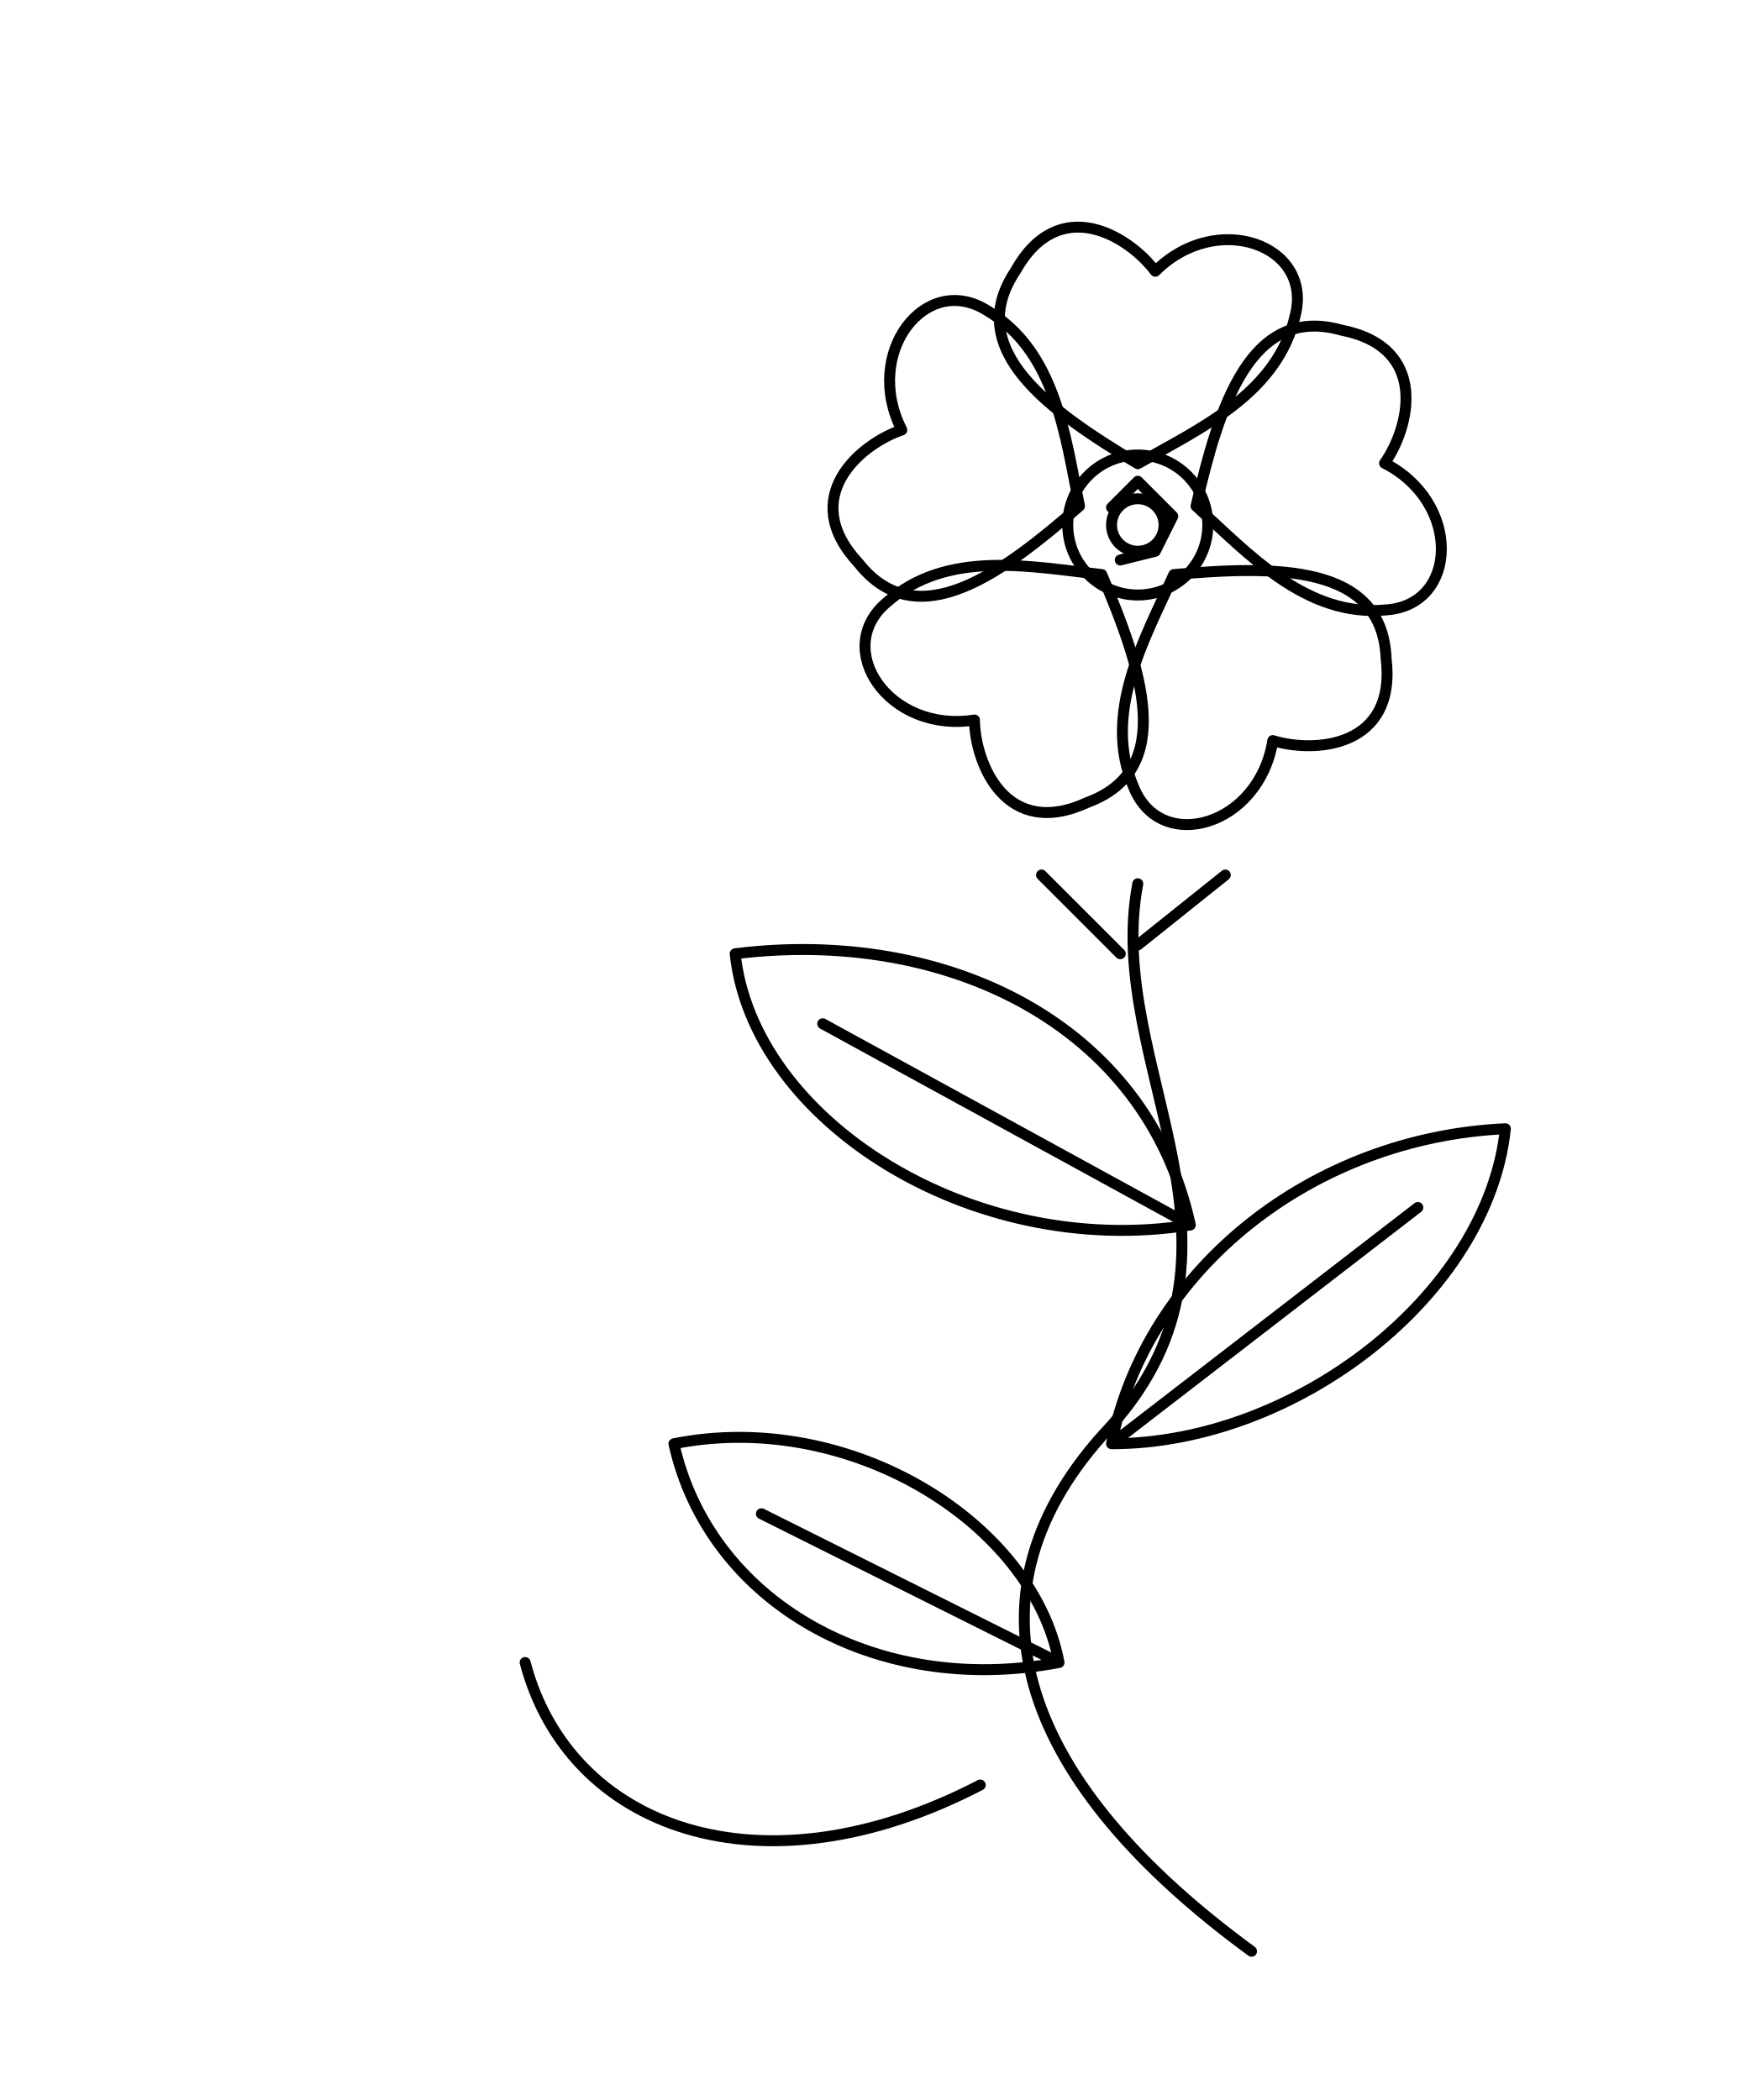
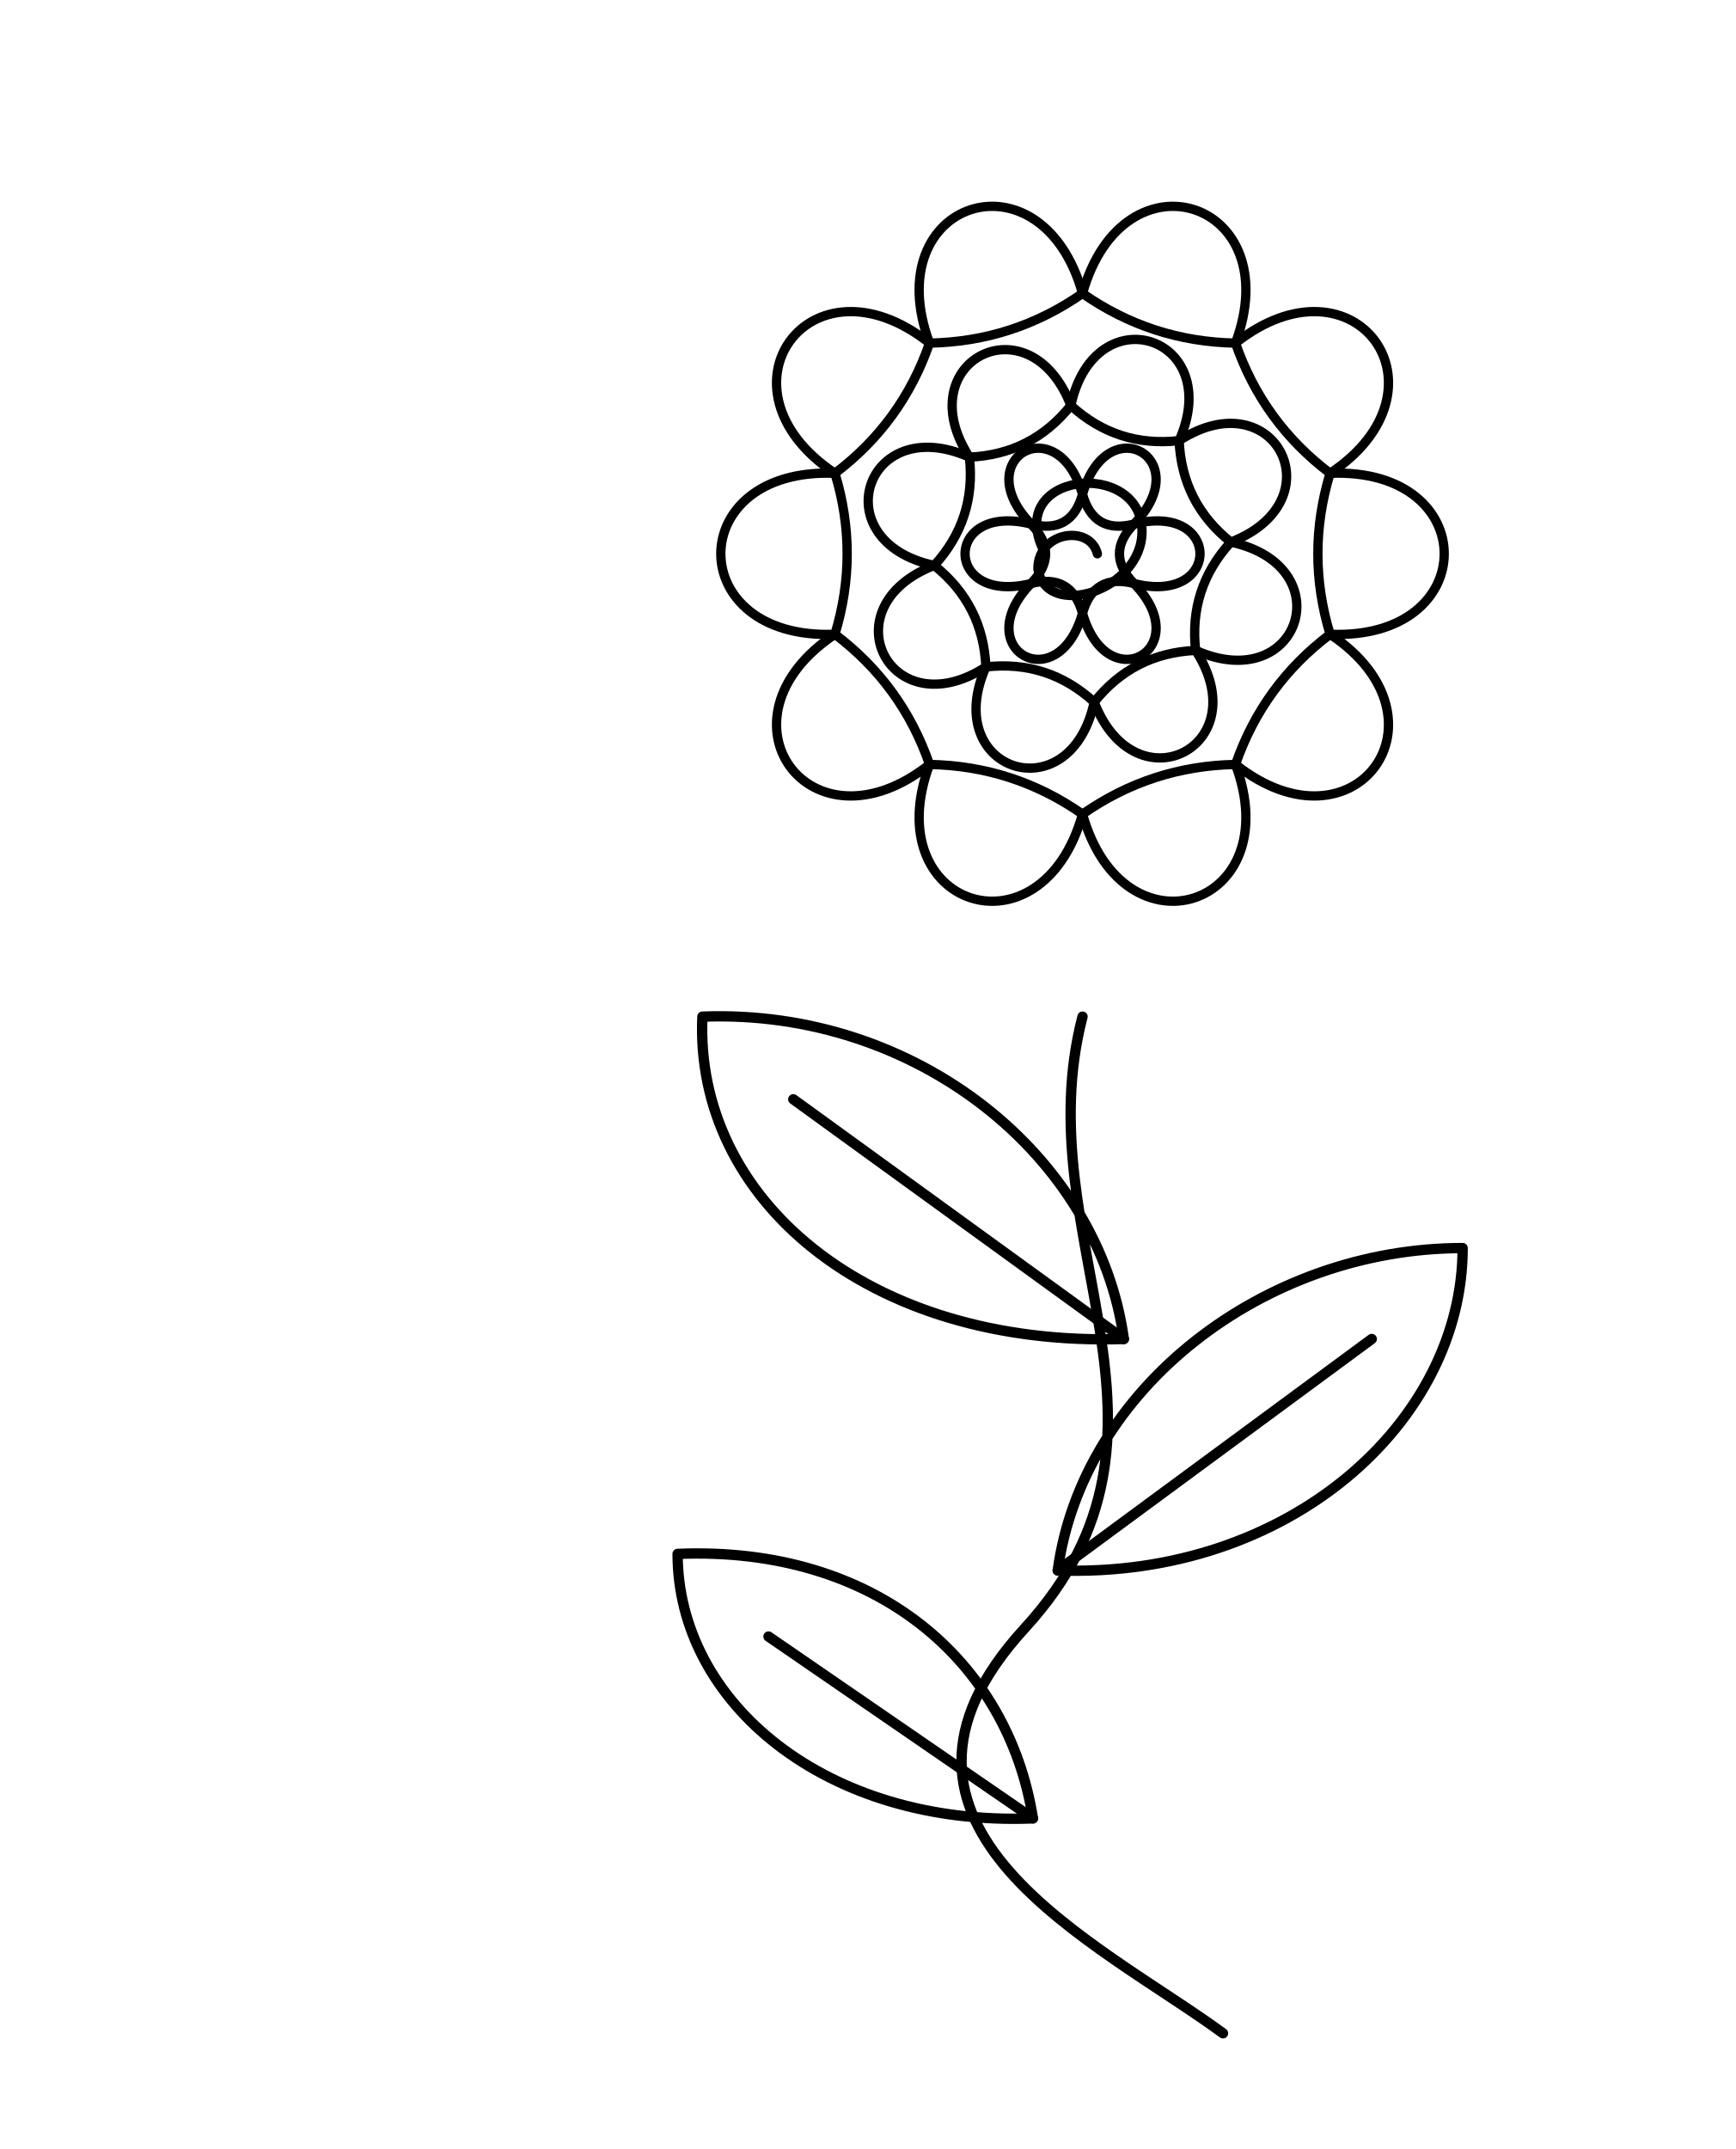
- <svg xmlns="http://www.w3.org/2000/svg" viewBox="0 0 200 240" fill="none" stroke="black" stroke-width="1.25" stroke-linecap="round" stroke-linejoin="round">
-   <defs>
-     <path id="petal" d="M0-7C-10-13-20-20-14-29C-9-38-1-33 2-29C9-36 20-32 18-24C16-15 7-11 0-7Z" />
-   </defs>
-   <g transform="translate(130 60)">
-     <use href="#petal" />
-     <use href="#petal" transform="rotate(72)" />
-     <use href="#petal" transform="rotate(144)" />
-     <use href="#petal" transform="rotate(216)" />
-     <use href="#petal" transform="rotate(288)" />
-     <circle r="8" />
-     <circle r="3" />
-     <path d="m-3-2 3-3 4 4-2 4-4 1" />
+ <svg xmlns="http://www.w3.org/2000/svg" viewBox="0 0 210 260" fill="none" stroke="black" stroke-width="1.25" stroke-linecap="round" stroke-linejoin="round">
+   <g transform="translate(131 67) scale(0.9)">
+     <path d="M33.29 -10.82C53.75 -11.66 53.75 11.66 33.29 10.82Q30 0 33.29 -10.82Z" />
+     <path d="M33.29 10.82C50.34 22.16 36.63 41.03 20.57 28.32Q24.27 17.63 33.29 10.82Z" />
+     <path d="M20.57 28.32C27.7 47.52 5.52 54.72 0 35Q9.27 28.53 20.57 28.32Z" />
+     <path d="M0 35C-5.52 54.72 -27.7 47.52 -20.57 28.32Q-9.27 28.53 0 35Z" />
+     <path d="M-20.57 28.32C-36.63 41.03 -50.34 22.16 -33.29 10.82Q-24.27 17.63 -20.57 28.32Z" />
+     <path d="M-33.29 10.82C-53.75 11.66 -53.75 -11.66 -33.29 -10.82Q-30 0 -33.29 10.82Z" />
+     <path d="M-33.29 -10.82C-50.34 -22.16 -36.63 -41.03 -20.57 -28.32Q-24.27 -17.63 -33.29 -10.82Z" />
+     <path d="M-20.57 -28.32C-27.7 -47.52 -5.52 -54.72 0 -35Q-9.27 -28.53 -20.57 -28.32Z" />
+     <path d="M0 -35C5.52 -54.72 27.7 -47.52 20.57 -28.32Q9.27 -28.53 0 -35Z" />
+     <path d="M20.57 -28.32C36.63 -41.03 50.34 -22.16 33.29 -10.82Q24.27 -17.63 20.57 -28.32Z" />
+     <path d="M19.94 -1.57C34.96 1.65 29.25 19.22 15.21 12.99Q14.27 4.64 19.94 -1.57Z" />
+     <path d="M15.21 12.99C23.56 25.89 7.1 34.27 1.57 19.94Q6.81 13.37 15.21 12.99Z" />
+     <path d="M1.57 19.94C-1.65 34.96 -19.22 29.25 -12.99 15.21Q-4.64 14.27 1.57 19.94Z" />
+     <path d="M-12.99 15.21C-25.89 23.56 -34.27 7.1 -19.94 1.57Q-13.37 6.81 -12.99 15.21Z" />
+     <path d="M-19.94 1.57C-34.96 -1.65 -29.25 -19.22 -15.21 -12.99Q-14.27 -4.64 -19.94 1.57Z" />
+     <path d="M-15.21 -12.99C-23.56 -25.89 -7.1 -34.27 -1.57 -19.94Q-6.81 -13.37 -15.21 -12.99Z" />
+     <path d="M-1.57 -19.94C1.65 -34.96 19.22 -29.25 12.99 -15.21Q4.64 -14.27 -1.57 -19.94Z" />
+     <path d="M12.99 -15.21C25.89 -23.56 34.27 -7.1 19.94 -1.57Q13.37 -6.81 12.99 -15.21Z" />
+     <path d="M6.93 -4C18.75 -6.97 18.75 6.97 6.93 4Q3 0 6.93 -4Z" />
+     <path d="M6.93 4C15.41 12.75 3.34 19.72 0 8Q1.5 2.6 6.93 4Z" />
+     <path d="M0 8C-3.34 19.72 -15.41 12.75 -6.93 4Q-1.5 2.6 0 8Z" />
+     <path d="M-6.93 4C-18.75 6.97 -18.75 -6.97 -6.93 -4Q-3 0 -6.93 4Z" />
+     <path d="M-6.93 -4C-15.41 -12.75 -3.34 -19.72 0 -8Q-1.5 -2.6 -6.93 -4Z" />
+     <path d="M0 -8C3.34 -19.72 15.41 -12.75 6.93 -4Q1.5 -2.6 0 -8Z" />
+     <path d="M-5 0c-6-11 13-13 13-3C8 5-5 9-6 2c0-5 7-6 8-2" />
  </g>
-   <path d="M130 101C126 122 146 143 126 164C109 183 117 204 143 223" />
-   <path d="M136 140C111 144 86 128 84 109C108 106 131 117 136 140ZM136 140l-42-23M127 165C148 165 170 148 172 129C150 130 131 145 127 165ZM127 165l35-27M121 190C100 194 81 183 77 165C97 161 118 174 121 190ZM121 190l-34-17" />
-   <path d="M112 204C87 217 65 209 60 190M130 108l10-8m-12 9-9-9" />
+   <path d="M131 123C124 150 146 173 124 197S133 235 148 246M136 162c-31 1-52-17-51-39 26-1 48 17 51 39ZM128 190c28 1 49-18 49-39-24 0-46 17-49 39ZM125 220c-25 1-43-14-43-32 24-1 40 13 43 32Z" />
+   <path d="m136 162-40-29m32 57 38-28m-41 58-32-22" />
</svg>
